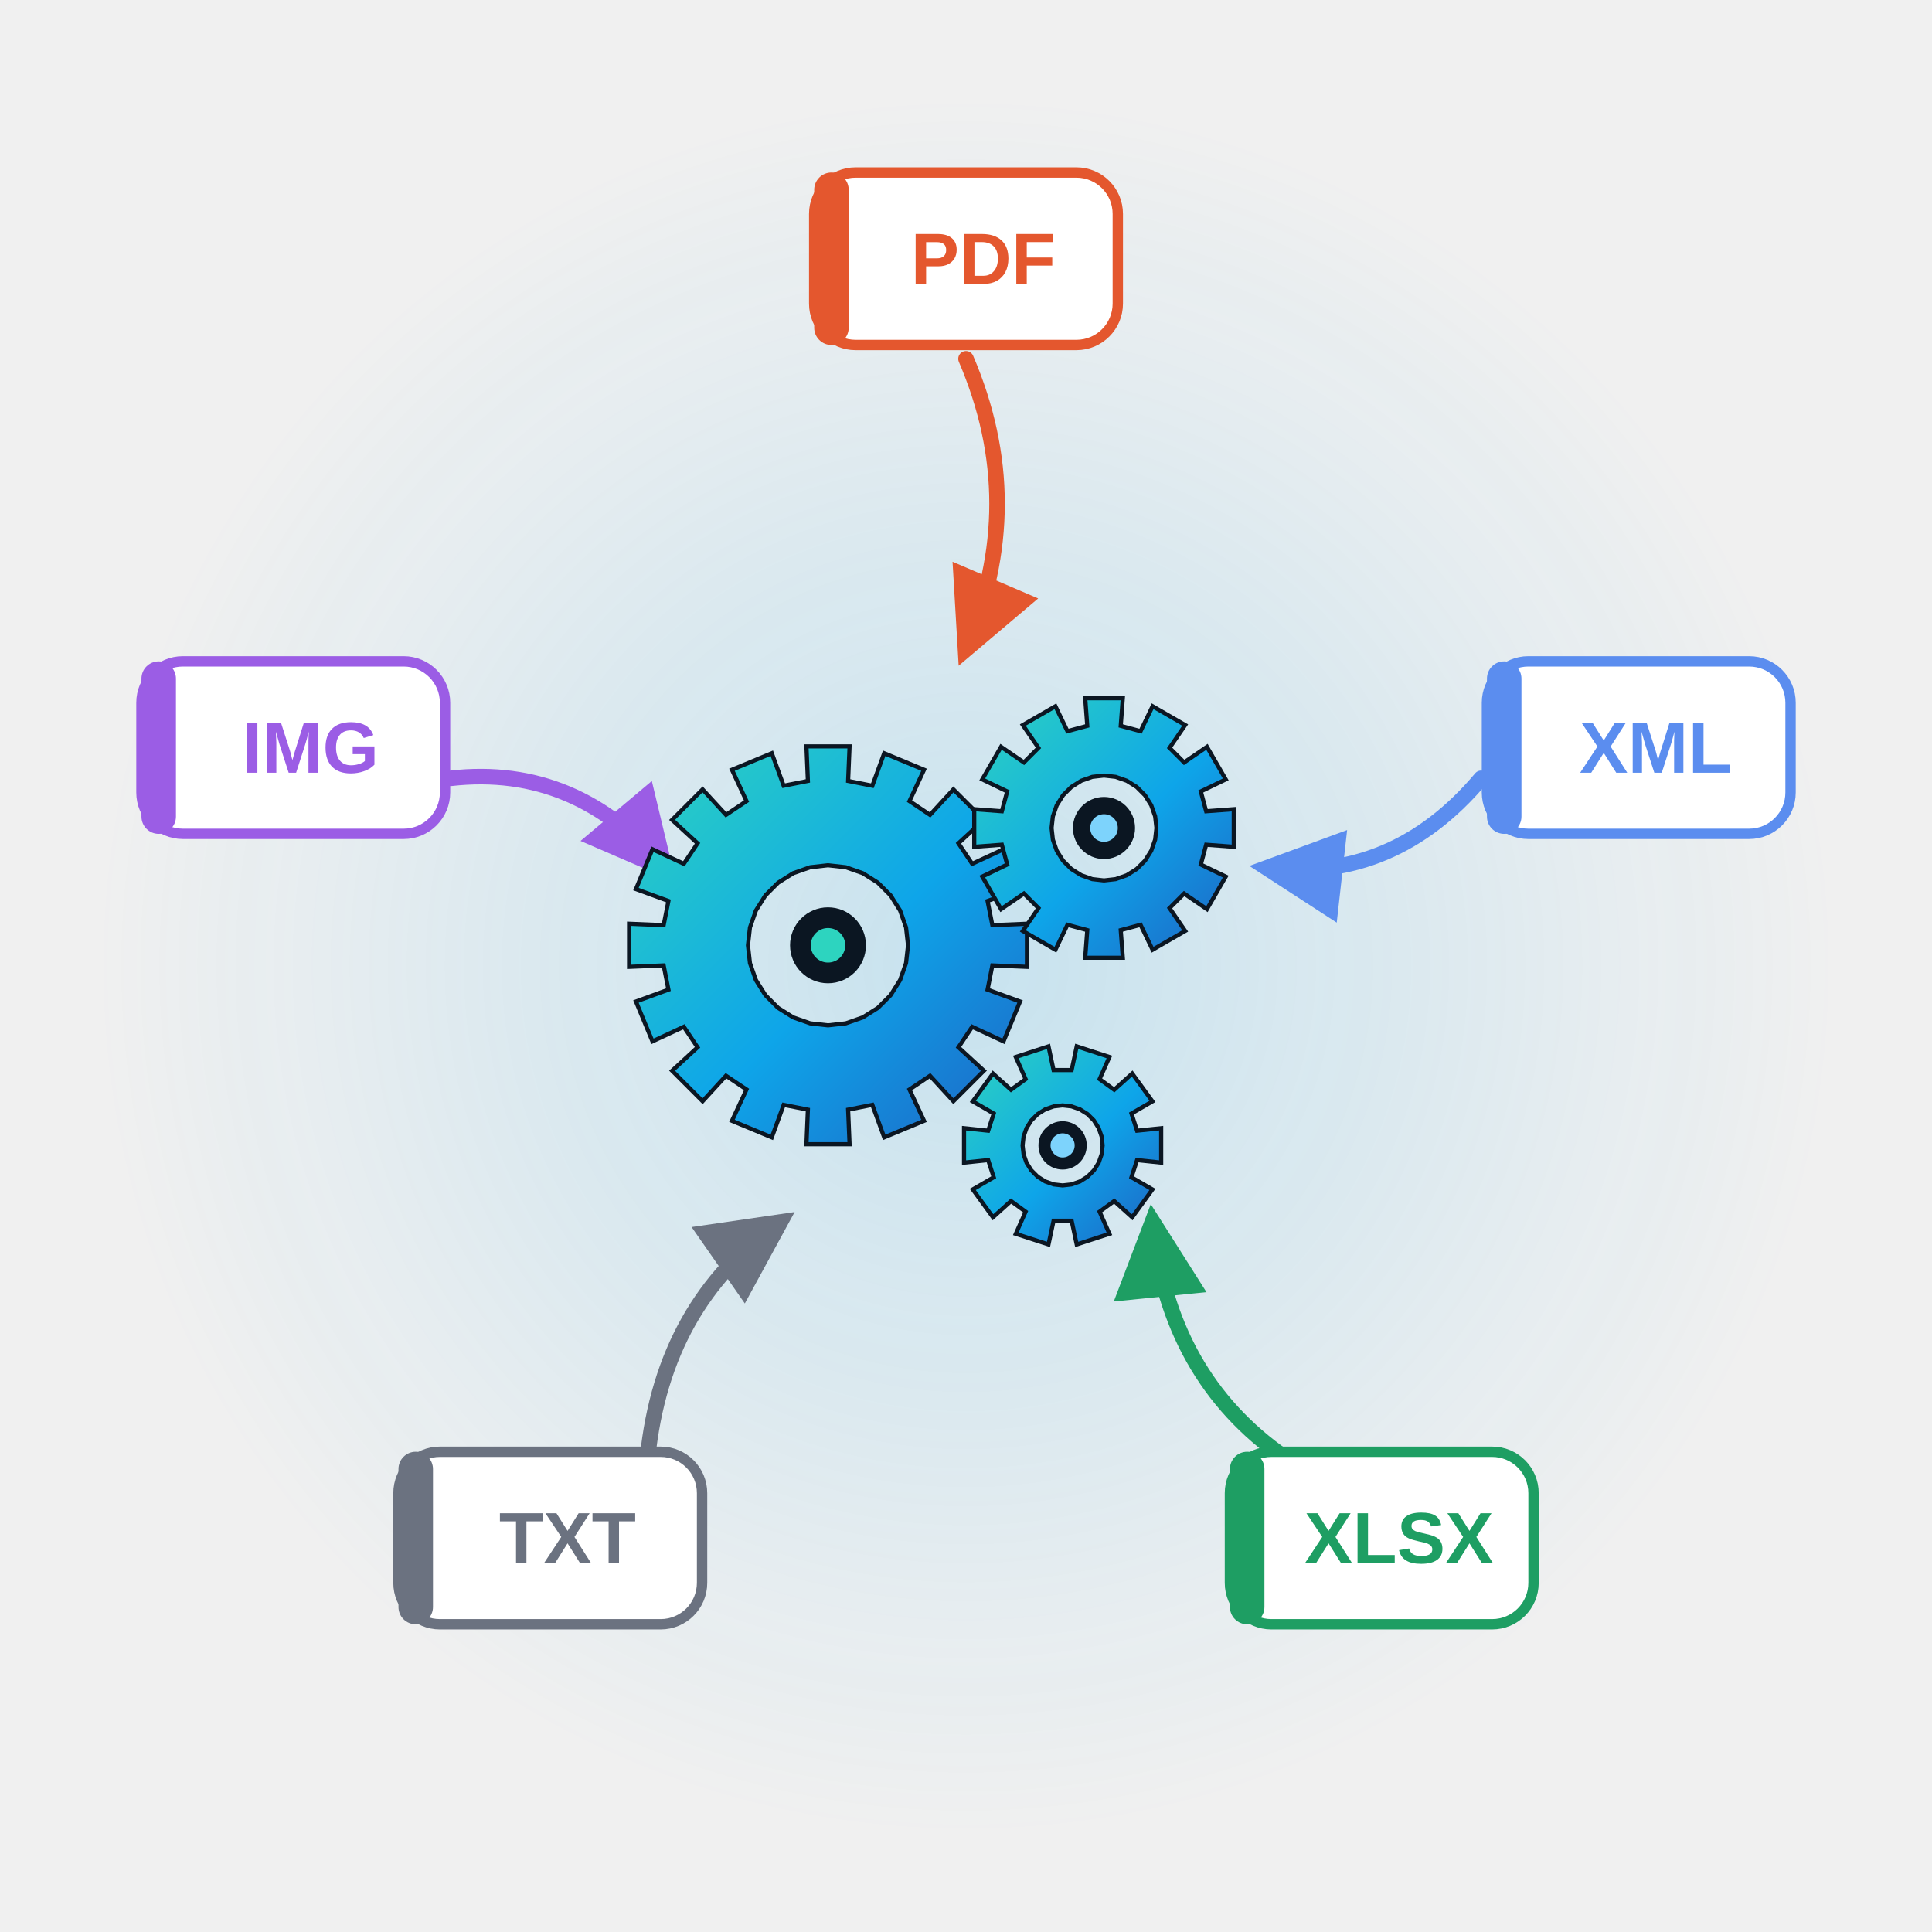
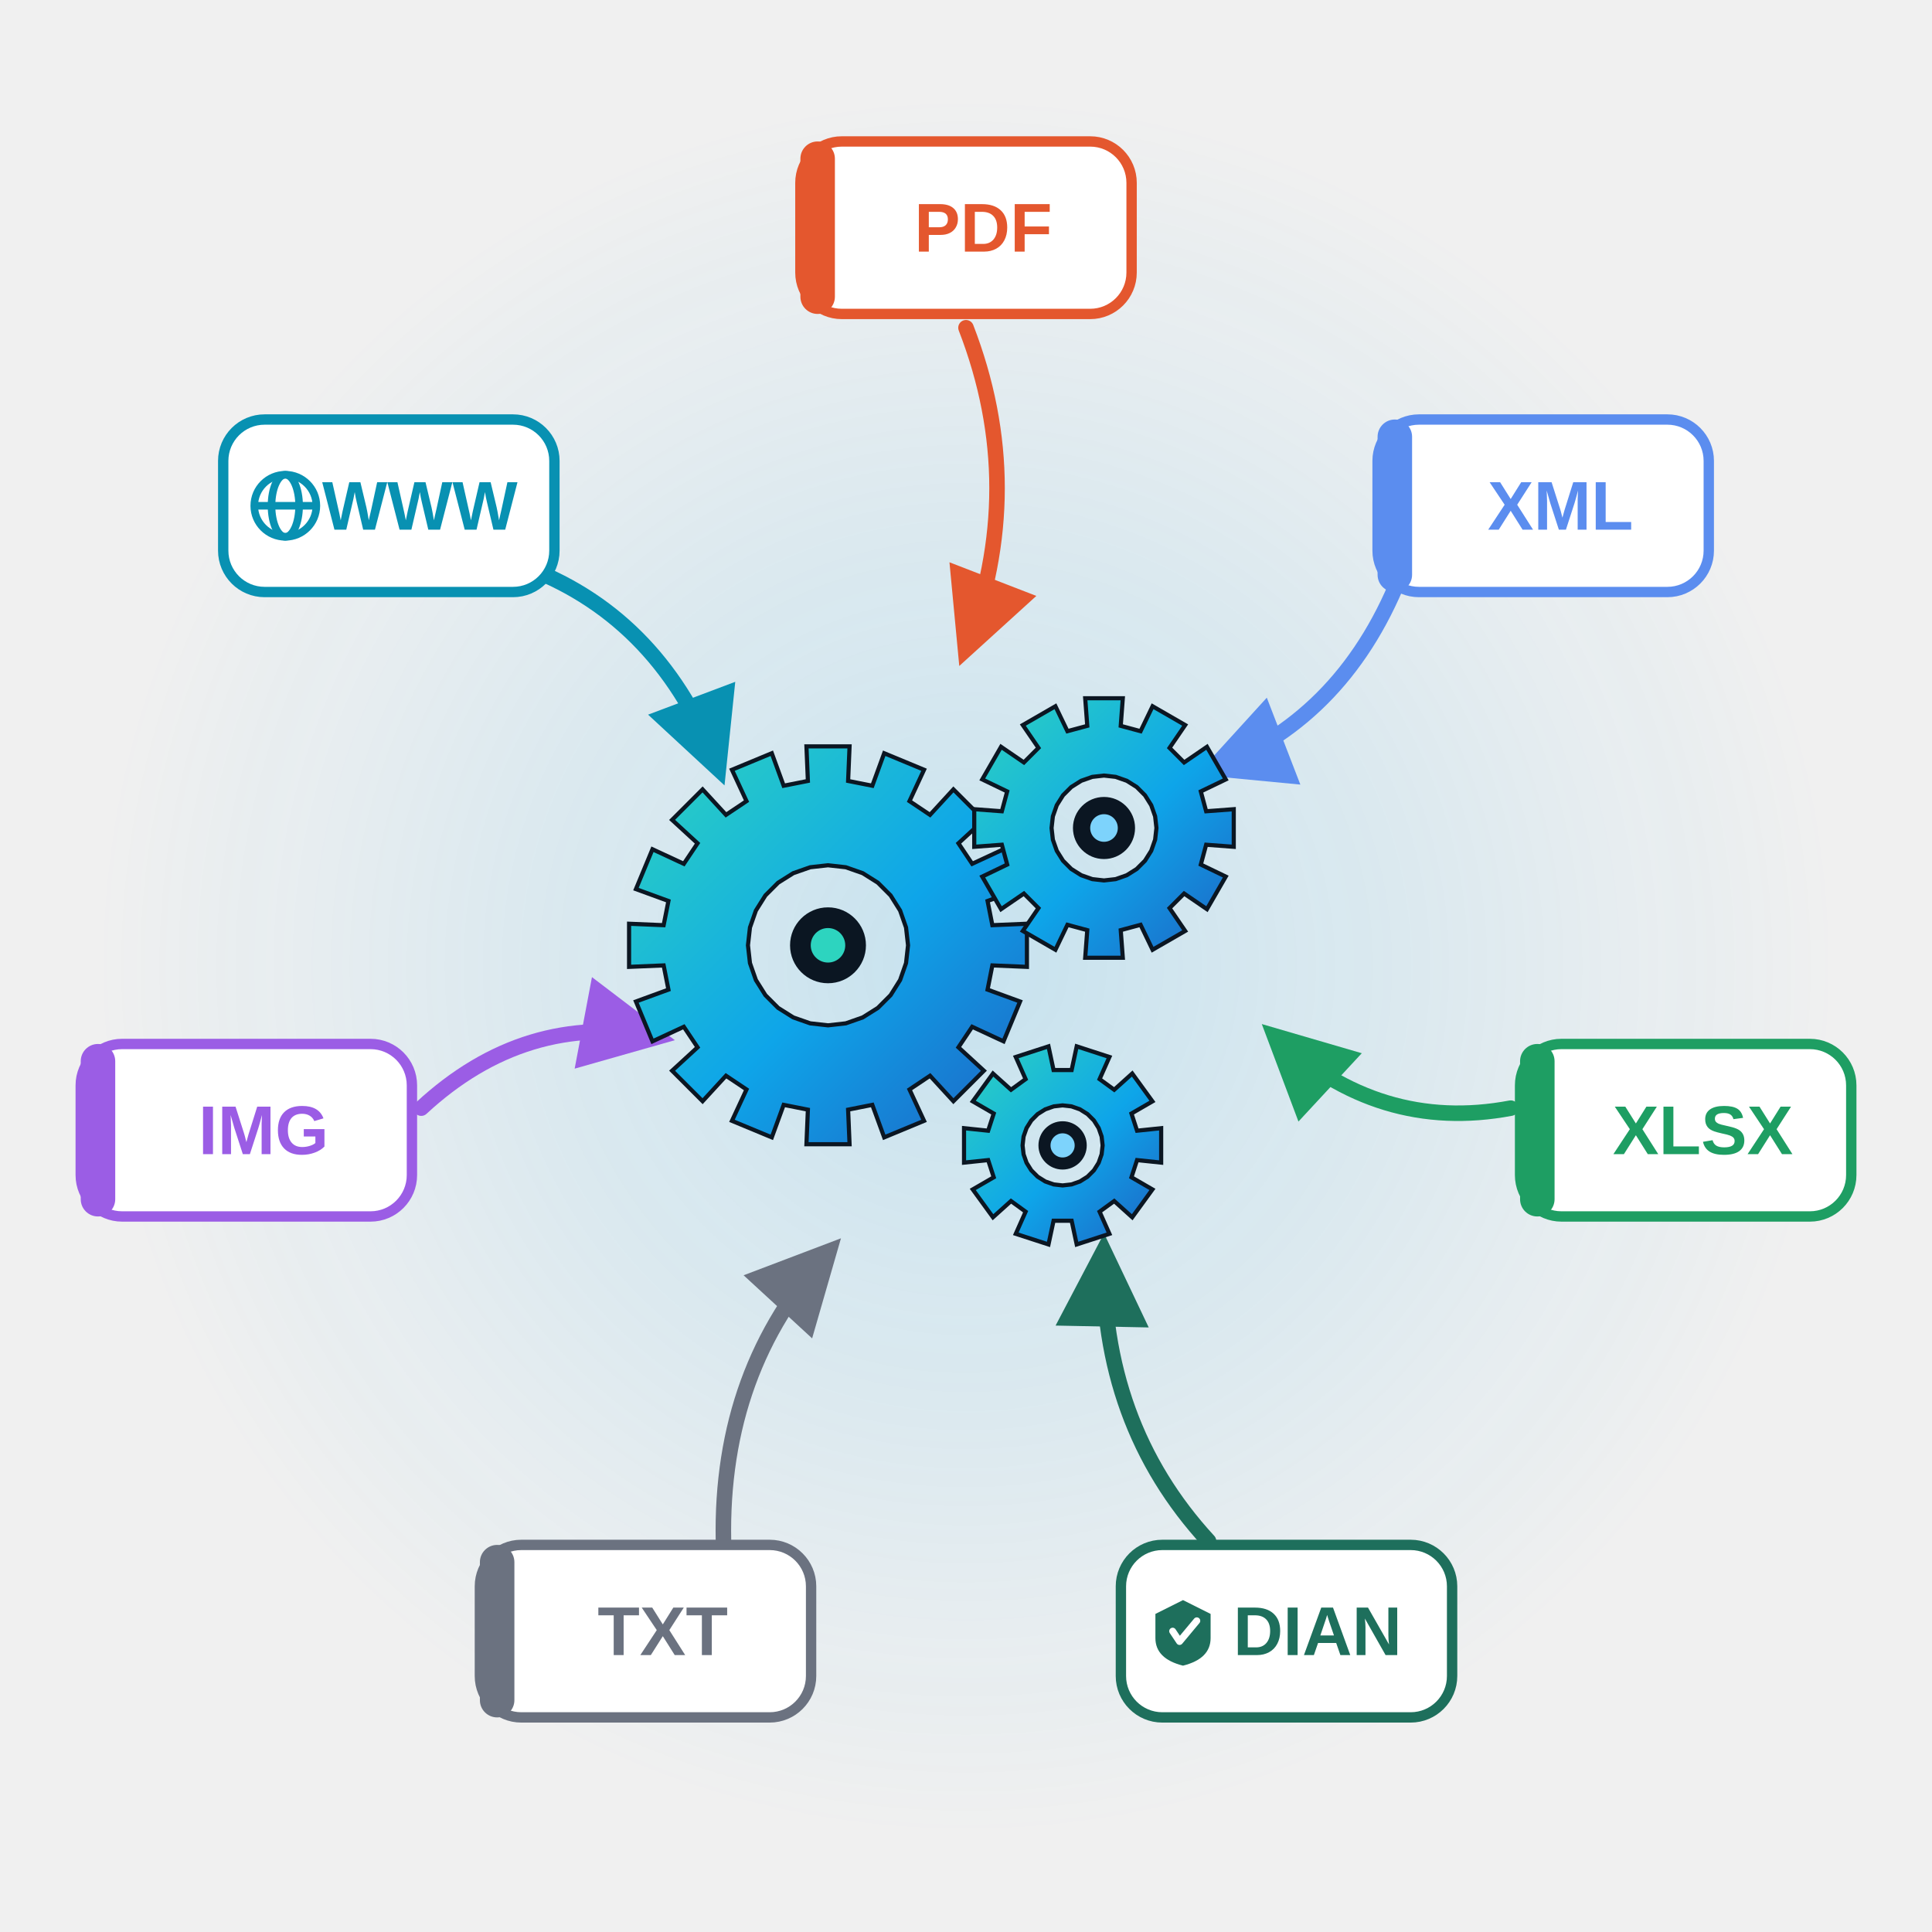
<svg xmlns="http://www.w3.org/2000/svg" viewBox="-280.0 -280.0 560 560" width="560" height="560">
  <defs>
    <linearGradient id="gearGrad" x1="0" y1="0" x2="1" y2="1">
      <stop offset="0" stop-color="#2dd4bf" />
      <stop offset="0.55" stop-color="#0ea5e9" />
      <stop offset="1" stop-color="#1e63c4" />
    </linearGradient>
    <radialGradient id="halo" cx="0.5" cy="0.5" r="0.5">
      <stop offset="0" stop-color="#0ea5e9" stop-opacity="0.18" />
      <stop offset="1" stop-color="#0ea5e9" stop-opacity="0" />
    </radialGradient>
    <marker id="arrow_PDF" viewBox="0 0 10 10" refX="8" refY="5" markerWidth="6" markerHeight="6" orient="auto-start-reverse">
      <path d="M 0 0 L 10 5 L 0 10 z" fill="#e4572e" />
    </marker>
    <marker id="arrow_XML" viewBox="0 0 10 10" refX="8" refY="5" markerWidth="6" markerHeight="6" orient="auto-start-reverse">
      <path d="M 0 0 L 10 5 L 0 10 z" fill="#5b8def" />
    </marker>
    <marker id="arrow_XLSX" viewBox="0 0 10 10" refX="8" refY="5" markerWidth="6" markerHeight="6" orient="auto-start-reverse">
      <path d="M 0 0 L 10 5 L 0 10 z" fill="#1e9e63" />
    </marker>
+     <marker id="arrow_DIAN" viewBox="0 0 10 10" refX="8" refY="5" markerWidth="6" markerHeight="6" orient="auto-start-reverse">
+       <path d="M 0 0 L 10 5 L 0 10 z" fill="#1e6f5c" />
+     </marker>
    <marker id="arrow_TXT" viewBox="0 0 10 10" refX="8" refY="5" markerWidth="6" markerHeight="6" orient="auto-start-reverse">
      <path d="M 0 0 L 10 5 L 0 10 z" fill="#6b7280" />
    </marker>
    <marker id="arrow_IMG" viewBox="0 0 10 10" refX="8" refY="5" markerWidth="6" markerHeight="6" orient="auto-start-reverse">
      <path d="M 0 0 L 10 5 L 0 10 z" fill="#9b5de5" />
    </marker>
+     <marker id="arrow_WWW" viewBox="0 0 10 10" refX="8" refY="5" markerWidth="6" markerHeight="6" orient="auto-start-reverse">
+       <path d="M 0 0 L 10 5 L 0 10 z" fill="#0891b2" />
+     </marker>
  </defs>
  <circle cx="0" cy="0" r="250" fill="url(#halo)" />
-   <path d="M 0.0,-176.0 Q 18.0,-134.0 0.0,-92.0" fill="none" stroke="#e4572e" stroke-width="4.5" stroke-linecap="round" marker-end="url(#arrow_PDF)" stroke-dasharray="0" />
-   <path d="M 149.3,-54.4 Q 124.0,-24.3 87.5,-28.4" fill="none" stroke="#5b8def" stroke-width="4.5" stroke-linecap="round" marker-end="url(#arrow_XML)" stroke-dasharray="0" />
-   <path d="M 92.3,142.4 Q 58.6,119.0 54.1,74.4" fill="none" stroke="#1e9e63" stroke-width="4.5" stroke-linecap="round" marker-end="url(#arrow_XLSX)" stroke-dasharray="0" />
-   <path d="M -92.3,142.4 Q -87.7,97.8 -54.1,74.4" fill="none" stroke="#6b7280" stroke-width="4.5" stroke-linecap="round" marker-end="url(#arrow_TXT)" stroke-dasharray="0" />
-   <path d="M -149.3,-54.4 Q -112.8,-58.5 -87.5,-28.4" fill="none" stroke="#9b5de5" stroke-width="4.5" stroke-linecap="round" marker-end="url(#arrow_IMG)" stroke-dasharray="0" />
+   <path d="M 0.0,-185.0 Q 18.0,-138.5 0.0,-92.0" fill="none" stroke="#e4572e" stroke-width="4.5" stroke-linecap="round" marker-end="url(#arrow_PDF)" stroke-dasharray="0" />
+   <path d="M 126.7,-115.3 Q 110.5,-72.3 71.9,-57.4" fill="none" stroke="#5b8def" stroke-width="4.5" stroke-linecap="round" marker-end="url(#arrow_XML)" stroke-dasharray="0" />
+   <path d="M 157.9,41.2 Q 119.8,48.4 89.7,20.5" fill="none" stroke="#1e9e63" stroke-width="4.5" stroke-linecap="round" marker-end="url(#arrow_XLSX)" stroke-dasharray="0" />
+   <path d="M 70.3,166.7 Q 38.9,132.6 39.9,82.9" fill="none" stroke="#1e6f5c" stroke-width="4.5" stroke-linecap="round" marker-end="url(#arrow_DIAN)" stroke-dasharray="0" />
+   <path d="M -70.3,166.7 Q -71.3,117.0 -39.9,82.9" fill="none" stroke="#6b7280" stroke-width="4.5" stroke-linecap="round" marker-end="url(#arrow_TXT)" stroke-dasharray="0" />
+   <path d="M -157.9,41.2 Q -127.8,13.3 -89.7,20.5" fill="none" stroke="#9b5de5" stroke-width="4.5" stroke-linecap="round" marker-end="url(#arrow_IMG)" stroke-dasharray="0" />
+   <path d="M -126.7,-115.3 Q -88.1,-100.4 -71.9,-57.4" fill="none" stroke="#0891b2" stroke-width="4.5" stroke-linecap="round" marker-end="url(#arrow_WWW)" stroke-dasharray="0" />
  <g fill="url(#gearGrad)" fill-rule="evenodd" stroke="#0b1622" stroke-width="1.2">
    <path d="M 7.64,-11.83 L 17.66,-12.25 L 17.66,0.25 L 7.64,-0.17 L 6.25,6.85 L 15.67,10.29 L 10.88,21.84 L 1.79,17.62 L -2.19,23.57 L 5.19,30.35 L -3.65,39.19 L -10.43,31.81 L -16.38,35.79 L -12.16,44.88 L -23.71,49.67 L -27.15,40.25 L -34.17,41.64 L -33.75,51.66 L -46.25,51.66 L -45.83,41.64 L -52.85,40.25 L -56.29,49.67 L -67.84,44.88 L -63.62,35.79 L -69.57,31.81 L -76.35,39.19 L -85.19,30.35 L -77.81,23.57 L -81.79,17.62 L -90.88,21.84 L -95.67,10.29 L -86.25,6.85 L -87.64,-0.17 L -97.66,0.25 L -97.66,-12.25 L -87.64,-11.83 L -86.25,-18.85 L -95.67,-22.29 L -90.88,-33.84 L -81.79,-29.62 L -77.81,-35.57 L -85.19,-42.35 L -76.35,-51.19 L -69.57,-43.81 L -63.62,-47.79 L -67.84,-56.88 L -56.29,-61.67 L -52.85,-52.25 L -45.83,-53.64 L -46.25,-63.66 L -33.75,-63.66 L -34.17,-53.64 L -27.15,-52.25 L -23.71,-61.67 L -12.16,-56.88 L -16.38,-47.79 L -10.43,-43.81 L -3.65,-51.19 L 5.19,-42.35 L -2.19,-35.57 L 1.79,-29.62 L 10.88,-33.84 L 15.67,-22.29 L 6.25,-18.85 Z M -16.80,-6.00 L -17.38,-0.84 L -19.10,4.07 L -21.86,8.46 L -25.54,12.14 L -29.93,14.90 L -34.84,16.62 L -40.00,17.20 L -45.16,16.62 L -50.07,14.90 L -54.46,12.14 L -58.14,8.46 L -60.90,4.07 L -62.62,-0.84 L -63.20,-6.00 L -62.62,-11.16 L -60.90,-16.07 L -58.14,-20.46 L -54.46,-24.14 L -50.07,-26.90 L -45.16,-28.62 L -40.00,-29.20 L -34.84,-28.62 L -29.93,-26.90 L -25.54,-24.14 L -21.86,-20.46 L -19.10,-16.07 L -17.38,-11.16 Z" />
    <path d="M 69.61,-44.85 L 77.61,-45.45 L 77.61,-34.55 L 69.61,-35.15 L 68.06,-29.40 L 75.29,-25.92 L 69.84,-16.47 L 63.22,-21.00 L 59.00,-16.78 L 63.53,-10.16 L 54.08,-4.71 L 50.60,-11.94 L 44.85,-10.39 L 45.45,-2.39 L 34.55,-2.39 L 35.15,-10.39 L 29.40,-11.94 L 25.92,-4.71 L 16.47,-10.16 L 21.00,-16.78 L 16.78,-21.00 L 10.16,-16.47 L 4.71,-25.92 L 11.94,-29.40 L 10.39,-35.15 L 2.39,-34.55 L 2.39,-45.45 L 10.39,-44.85 L 11.94,-50.60 L 4.71,-54.08 L 10.16,-63.53 L 16.78,-59.00 L 21.00,-63.22 L 16.47,-69.84 L 25.92,-75.29 L 29.40,-68.06 L 35.15,-69.61 L 34.55,-77.61 L 45.45,-77.61 L 44.85,-69.61 L 50.60,-68.06 L 54.08,-75.29 L 63.53,-69.84 L 59.00,-63.22 L 63.22,-59.00 L 69.84,-63.53 L 75.29,-54.08 L 68.06,-50.60 Z M 55.20,-40.00 L 54.82,-36.62 L 53.69,-33.40 L 51.88,-30.52 L 49.48,-28.12 L 46.60,-26.31 L 43.38,-25.18 L 40.00,-24.80 L 36.62,-25.18 L 33.40,-26.31 L 30.52,-28.12 L 28.12,-30.52 L 26.31,-33.40 L 25.18,-36.62 L 24.80,-40.00 L 25.18,-43.38 L 26.31,-46.60 L 28.12,-49.48 L 30.52,-51.88 L 33.40,-53.69 L 36.62,-54.82 L 40.00,-55.20 L 43.38,-54.82 L 46.60,-53.69 L 49.48,-51.88 L 51.88,-49.48 L 53.69,-46.60 L 54.82,-43.38 Z" />
    <path d="M 49.58,47.74 L 56.57,47.01 L 56.57,56.99 L 49.58,56.26 L 47.96,61.24 L 54.04,64.76 L 48.18,72.83 L 42.96,68.13 L 38.72,71.21 L 41.57,77.63 L 32.09,80.71 L 30.62,73.84 L 25.38,73.84 L 23.91,80.71 L 14.43,77.63 L 17.28,71.21 L 13.04,68.13 L 7.82,72.83 L 1.96,64.76 L 8.04,61.24 L 6.42,56.26 L -0.57,56.99 L -0.57,47.01 L 6.42,47.74 L 8.04,42.76 L 1.96,39.24 L 7.82,31.17 L 13.04,35.87 L 17.28,32.79 L 14.43,26.37 L 23.91,23.29 L 25.38,30.16 L 30.62,30.16 L 32.09,23.29 L 41.57,26.37 L 38.72,32.79 L 42.96,35.87 L 48.18,31.17 L 54.04,39.24 L 47.96,42.76 Z M 39.60,52.00 L 39.31,54.58 L 38.45,57.03 L 37.07,59.23 L 35.23,61.07 L 33.03,62.45 L 30.58,63.31 L 28.00,63.60 L 25.42,63.31 L 22.97,62.45 L 20.77,61.07 L 18.93,59.23 L 17.55,57.03 L 16.69,54.58 L 16.40,52.00 L 16.69,49.42 L 17.55,46.97 L 18.93,44.77 L 20.77,42.93 L 22.97,41.55 L 25.42,40.69 L 28.00,40.40 L 30.58,40.69 L 33.03,41.55 L 35.23,42.93 L 37.07,44.77 L 38.45,46.97 L 39.31,49.42 Z" />
  </g>
  <circle cx="-40" cy="-6" r="11" fill="#0b1622" />
  <circle cx="40" cy="-40" r="9" fill="#0b1622" />
  <circle cx="28" cy="52" r="7" fill="#0b1622" />
  <circle cx="-40" cy="-6" r="5" fill="#2dd4bf" />
  <circle cx="40" cy="-40" r="4" fill="#7dd3fc" />
  <circle cx="28" cy="52" r="3.5" fill="#7dd3fc" />
  <g>
-     <rect x="-44.0" y="-230.0" width="88" height="50" rx="12" fill="#ffffff" stroke="#e4572e" stroke-width="3" />
-     <rect x="-44.0" y="-230.0" width="10" height="50" rx="5" fill="#e4572e" />
-     <text x="5.0" y="-205.0" font-family="Segoe UI, Arial, sans-serif" font-size="21" font-weight="800" fill="#e4572e" text-anchor="middle" dominant-baseline="central">PDF</text>
+     <rect x="-48.0" y="-239.0" width="96" height="50" rx="12" fill="#ffffff" stroke="#e4572e" stroke-width="3" />
+     <rect x="-48.0" y="-239.0" width="10" height="50" rx="5" fill="#e4572e" />
+     <text x="5.0" y="-214.0" font-family="Segoe UI, Arial, sans-serif" font-size="20" font-weight="800" fill="#e4572e" text-anchor="middle" dominant-baseline="central">PDF</text>
  </g>
  <g>
-     <rect x="151.0" y="-88.3" width="88" height="50" rx="12" fill="#ffffff" stroke="#5b8def" stroke-width="3" />
-     <rect x="151.0" y="-88.3" width="10" height="50" rx="5" fill="#5b8def" />
-     <text x="200.0" y="-63.3" font-family="Segoe UI, Arial, sans-serif" font-size="21" font-weight="800" fill="#5b8def" text-anchor="middle" dominant-baseline="central">XML</text>
+     <rect x="119.3" y="-158.4" width="96" height="50" rx="12" fill="#ffffff" stroke="#5b8def" stroke-width="3" />
+     <rect x="119.3" y="-158.4" width="10" height="50" rx="5" fill="#5b8def" />
+     <text x="172.3" y="-133.4" font-family="Segoe UI, Arial, sans-serif" font-size="20" font-weight="800" fill="#5b8def" text-anchor="middle" dominant-baseline="central">XML</text>
  </g>
  <g>
-     <rect x="76.5" y="140.8" width="88" height="50" rx="12" fill="#ffffff" stroke="#1e9e63" stroke-width="3" />
-     <rect x="76.5" y="140.8" width="10" height="50" rx="5" fill="#1e9e63" />
-     <text x="125.5" y="165.8" font-family="Segoe UI, Arial, sans-serif" font-size="21" font-weight="800" fill="#1e9e63" text-anchor="middle" dominant-baseline="central">XLSX</text>
+     <rect x="160.6" y="22.6" width="96" height="50" rx="12" fill="#ffffff" stroke="#1e9e63" stroke-width="3" />
+     <rect x="160.6" y="22.6" width="10" height="50" rx="5" fill="#1e9e63" />
+     <text x="213.6" y="47.6" font-family="Segoe UI, Arial, sans-serif" font-size="20" font-weight="800" fill="#1e9e63" text-anchor="middle" dominant-baseline="central">XLSX</text>
  </g>
  <g>
-     <rect x="-164.5" y="140.8" width="88" height="50" rx="12" fill="#ffffff" stroke="#6b7280" stroke-width="3" />
-     <rect x="-164.5" y="140.8" width="10" height="50" rx="5" fill="#6b7280" />
-     <text x="-115.5" y="165.8" font-family="Segoe UI, Arial, sans-serif" font-size="21" font-weight="800" fill="#6b7280" text-anchor="middle" dominant-baseline="central">TXT</text>
+     <rect x="44.9" y="167.8" width="96" height="50" rx="12" fill="#ffffff" stroke="#1e6f5c" stroke-width="3" />
+     <path d="M 62.9 183.8 L 70.9 187.8 L 70.9 194.8 Q 70.9 200.8 62.9 202.8 Q 54.9 200.8 54.9 194.8 L 54.9 187.8 Z" fill="#1e6f5c" />
+     <path d="M 59.9 192.8 L 61.9 195.8 L 66.9 189.8" stroke="#fff" stroke-width="2" fill="none" stroke-linecap="round" stroke-linejoin="round" />
+     <text x="101.9" y="192.8" font-family="Segoe UI, Arial, sans-serif" font-size="20" font-weight="800" fill="#1e6f5c" text-anchor="middle" dominant-baseline="central">DIAN</text>
  </g>
  <g>
-     <rect x="-239.0" y="-88.3" width="88" height="50" rx="12" fill="#ffffff" stroke="#9b5de5" stroke-width="3" />
-     <rect x="-239.0" y="-88.3" width="10" height="50" rx="5" fill="#9b5de5" />
-     <text x="-190.0" y="-63.3" font-family="Segoe UI, Arial, sans-serif" font-size="21" font-weight="800" fill="#9b5de5" text-anchor="middle" dominant-baseline="central">IMG</text>
+     <rect x="-140.9" y="167.8" width="96" height="50" rx="12" fill="#ffffff" stroke="#6b7280" stroke-width="3" />
+     <rect x="-140.9" y="167.8" width="10" height="50" rx="5" fill="#6b7280" />
+     <text x="-87.9" y="192.8" font-family="Segoe UI, Arial, sans-serif" font-size="20" font-weight="800" fill="#6b7280" text-anchor="middle" dominant-baseline="central">TXT</text>
+   </g>
+   <g>
+     <rect x="-256.6" y="22.6" width="96" height="50" rx="12" fill="#ffffff" stroke="#9b5de5" stroke-width="3" />
+     <rect x="-256.6" y="22.6" width="10" height="50" rx="5" fill="#9b5de5" />
+     <text x="-203.6" y="47.6" font-family="Segoe UI, Arial, sans-serif" font-size="20" font-weight="800" fill="#9b5de5" text-anchor="middle" dominant-baseline="central">IMG</text>
+   </g>
+   <g>
+     <rect x="-215.3" y="-158.4" width="96" height="50" rx="12" fill="#ffffff" stroke="#0891b2" stroke-width="3" />
+     <g stroke="#0891b2" stroke-width="2.2" fill="none">
+       <circle cx="-197.3" cy="-133.4" r="9" />
+       <ellipse cx="-197.3" cy="-133.4" rx="4" ry="9" />
+       <line x1="-206.3" y1="-133.4" x2="-188.3" y2="-133.4" />
+     </g>
+     <text x="-158.3" y="-133.4" font-family="Segoe UI, Arial, sans-serif" font-size="20" font-weight="800" fill="#0891b2" text-anchor="middle" dominant-baseline="central">WWW</text>
  </g>
</svg>
